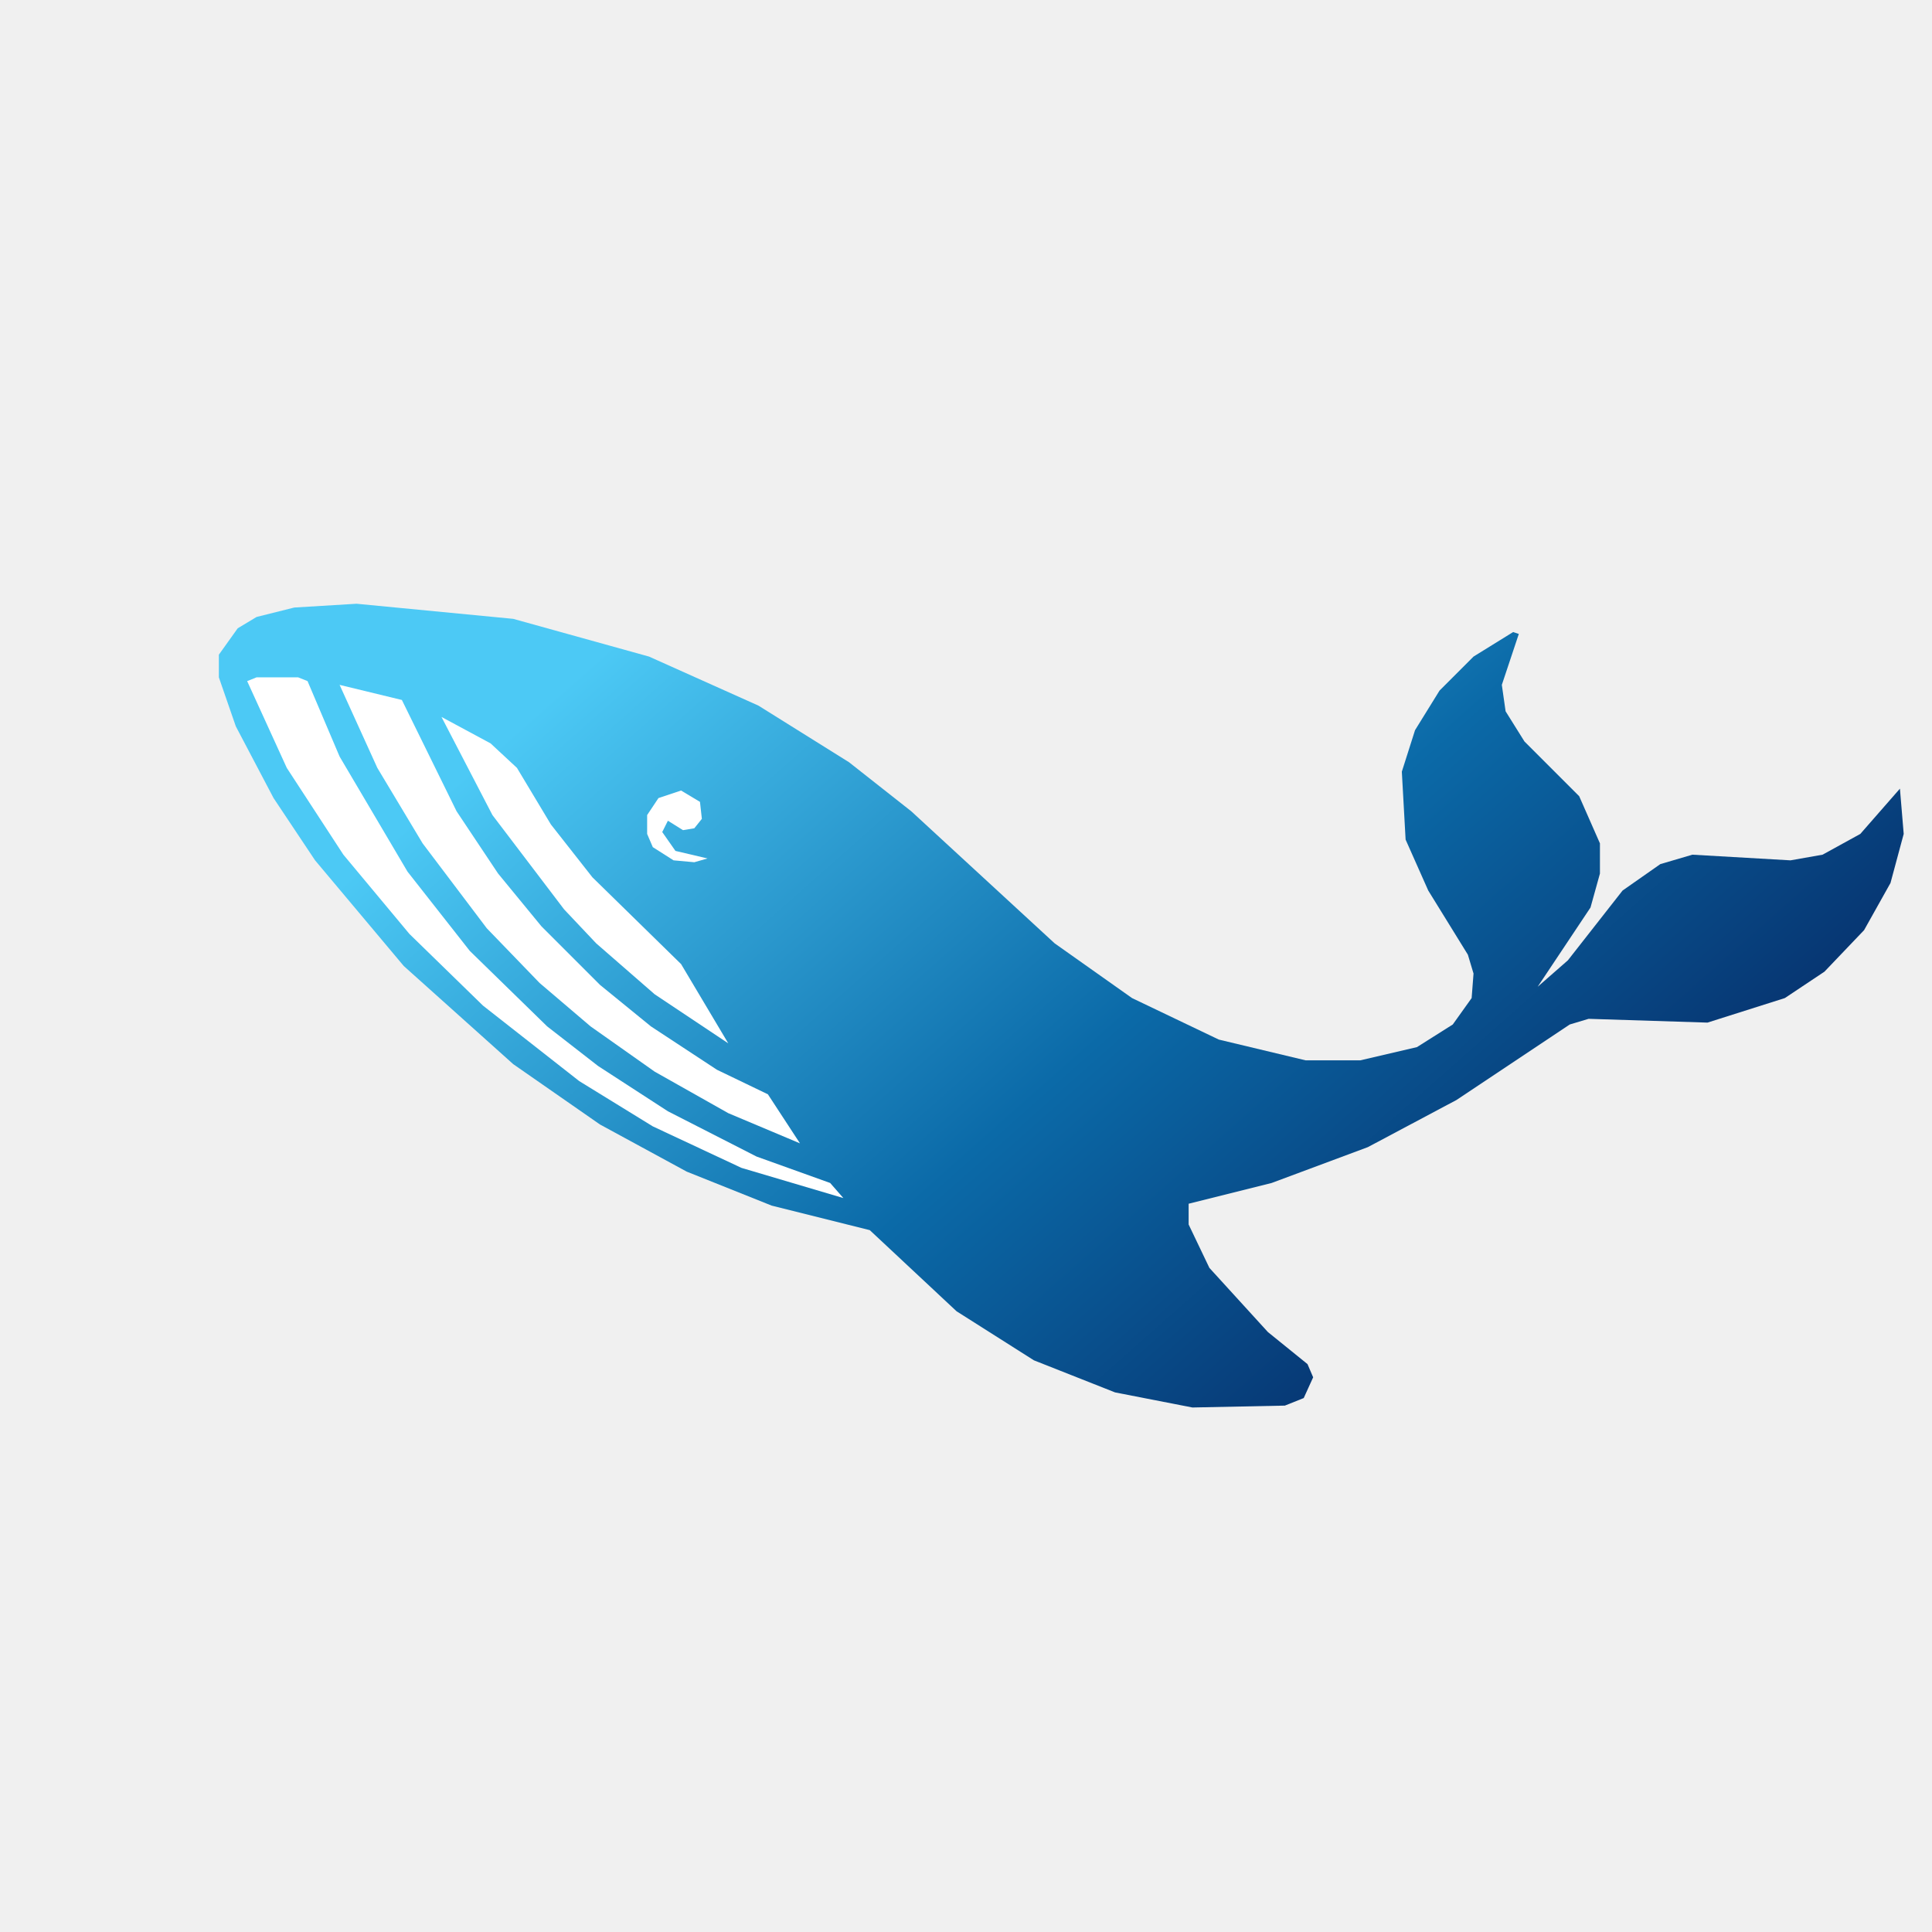
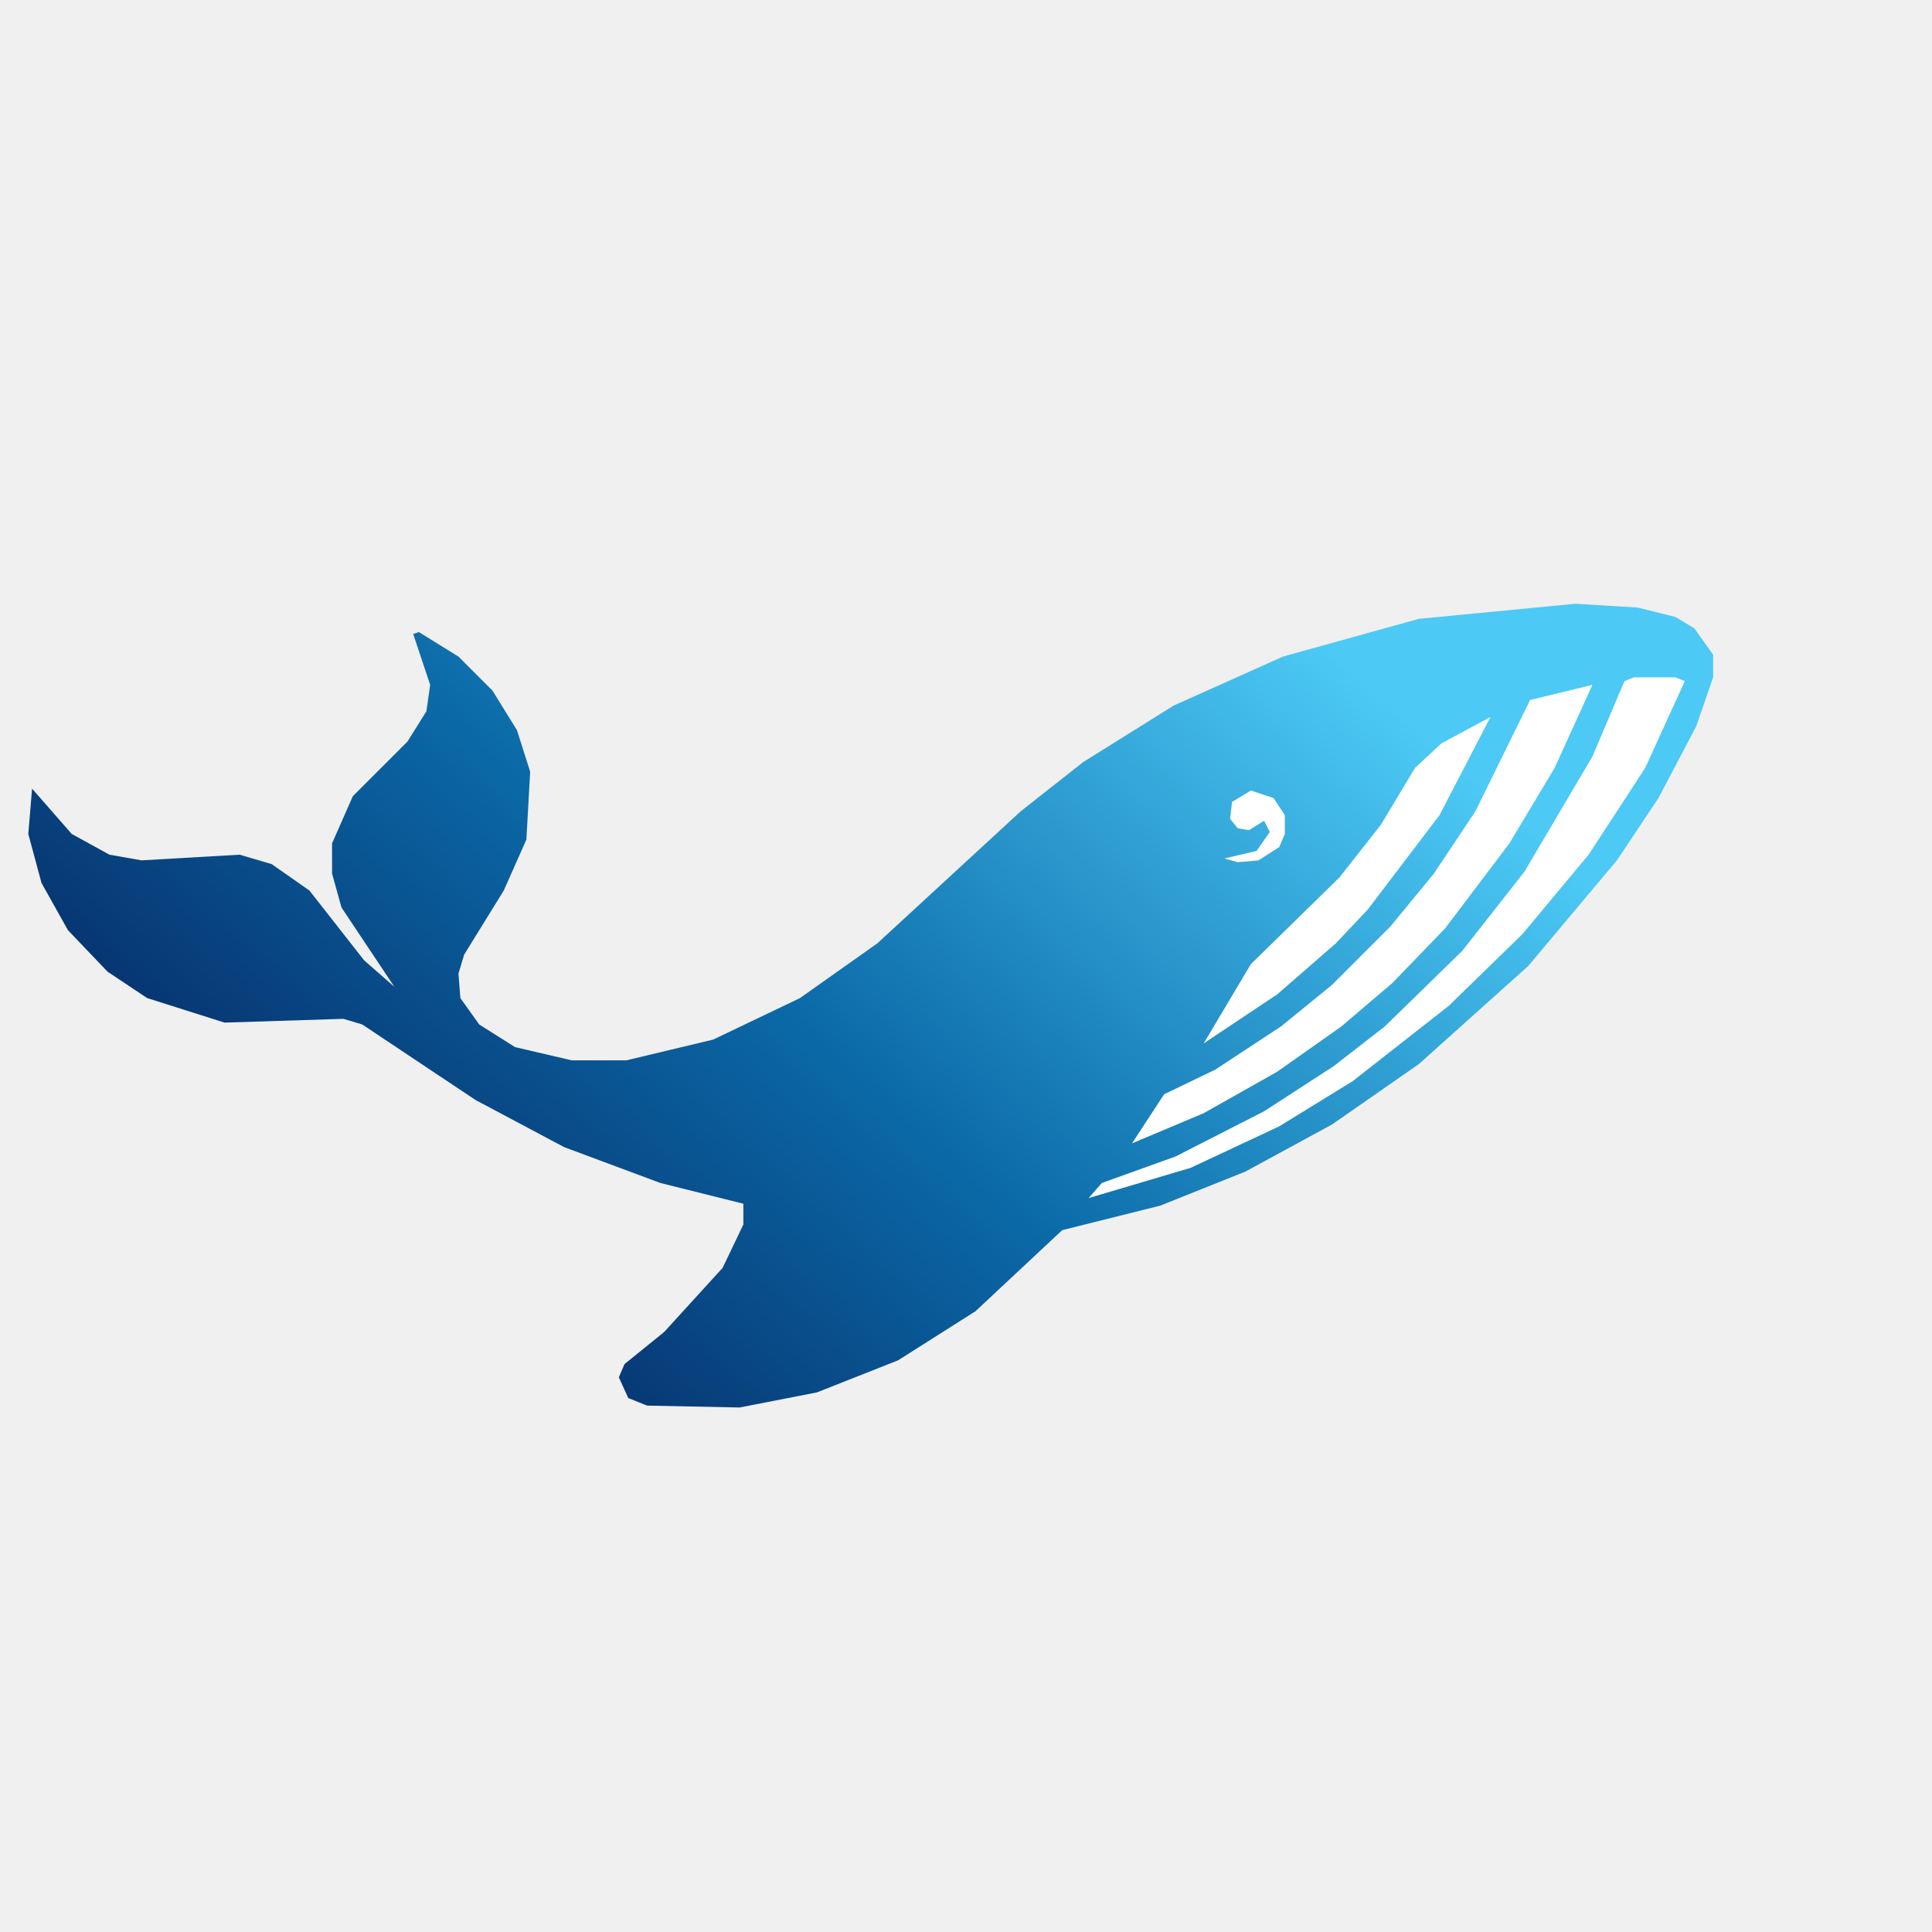
<svg xmlns="http://www.w3.org/2000/svg" width="1024" height="1024" viewBox="0 0 1024 1024" version="1.1">
-   <defs>
-     <linearGradient id="whaleGrad" x1="0.10" y1="0.30" x2="0.88" y2="0.72">
-       <stop offset="0%" stop-color="#4cc9f5" />
-       <stop offset="55%" stop-color="#0b6aa8" />
-       <stop offset="100%" stop-color="#062d69" />
-     </linearGradient>
-   </defs>
-   <path d="M 116 347 L 116 359 L 125 385 L 145 423 L 167 456 L 214 512 L 272 564 L 318 596 L 364 621 L 409 639 L 461 652 L 507 695 L 548 721 L 591 738 L 632 746 L 681 745 L 691 741 L 696 730 L 693 723 L 672 706 L 641 672 L 630 649 L 630 638 L 674 627 L 725 608 L 772 583 L 832 543 L 842 540 L 905 542 L 946 529 L 967 515 L 988 493 L 1002 468 L 1009 442 L 1007 418 L 986 442 L 966 453 L 949 456 L 897 453 L 880 458 L 860 472 L 831 509 L 815 523 L 843 481 L 848 463 L 848 447 L 837 422 L 808 393 L 798 377 L 796 363 L 805 336 L 802 335 L 781 348 L 763 366 L 750 387 L 743 409 L 745 445 L 757 472 L 778 506 L 781 516 L 780 529 L 770 543 L 751 555 L 721 562 L 692 562 L 646 551 L 600 529 L 559 500 L 483 430 L 450 404 L 402 374 L 344 348 L 272 328 L 189 320 L 156 322 L 136 327 L 126 333 Z" fill="url(#whaleGrad)" />
-   <path d="M 131 361 L 152 407 L 182 453 L 217 495 L 256 533 L 307 573 L 346 597 L 393 619 L 447 635 L 440 627 L 401 613 L 354 589 L 317 565 L 290 544 L 249 504 L 216 462 L 180 401 L 163 361 L 158 359 L 136 359 Z" fill="#ffffff" />
-   <path d="M 180 363 L 200 407 L 224 447 L 258 492 L 286 521 L 313 544 L 347 568 L 386 590 L 424 606 L 407 580 L 380 567 L 345 544 L 318 522 L 287 491 L 264 463 L 242 430 L 213 371 Z" fill="#ffffff" />
-   <path d="M 234 380 L 261 432 L 299 482 L 316 500 L 347 527 L 386 553 L 361 511 L 314 465 L 292 437 L 274 407 L 260 394 Z" fill="#ffffff" />
-   <path d="M 349 423 L 343 432 L 343 442 L 346 449 L 357 456 L 368 457 L 375 455 L 358 451 L 351 441 L 354 435 L 362 440 L 368 439 L 372 434 L 371 425 L 361 419 Z" fill="#ffffff" />
+   <g transform="translate(1024 0) scale(-1 1)">
+     <defs>
+       <linearGradient id="whaleGrad" x1="0.10" y1="0.30" x2="0.88" y2="0.72">
+         <stop offset="0%" stop-color="#4cc9f5" />
+         <stop offset="55%" stop-color="#0b6aa8" />
+         <stop offset="100%" stop-color="#062d69" />
+       </linearGradient>
+     </defs>
+     <path d="M 116 347 L 116 359 L 125 385 L 145 423 L 167 456 L 214 512 L 272 564 L 318 596 L 364 621 L 409 639 L 461 652 L 507 695 L 548 721 L 591 738 L 632 746 L 681 745 L 691 741 L 696 730 L 693 723 L 672 706 L 641 672 L 630 649 L 630 638 L 674 627 L 725 608 L 772 583 L 832 543 L 842 540 L 905 542 L 946 529 L 967 515 L 988 493 L 1002 468 L 1009 442 L 1007 418 L 986 442 L 966 453 L 949 456 L 897 453 L 880 458 L 860 472 L 831 509 L 815 523 L 843 481 L 848 463 L 848 447 L 837 422 L 808 393 L 798 377 L 796 363 L 805 336 L 802 335 L 781 348 L 763 366 L 750 387 L 743 409 L 745 445 L 757 472 L 778 506 L 781 516 L 780 529 L 770 543 L 751 555 L 721 562 L 692 562 L 646 551 L 600 529 L 559 500 L 483 430 L 450 404 L 402 374 L 344 348 L 272 328 L 189 320 L 156 322 L 136 327 L 126 333 Z" fill="url(#whaleGrad)" />
+     <path d="M 131 361 L 152 407 L 182 453 L 217 495 L 256 533 L 307 573 L 346 597 L 393 619 L 447 635 L 440 627 L 401 613 L 354 589 L 317 565 L 290 544 L 249 504 L 216 462 L 180 401 L 163 361 L 158 359 L 136 359 Z" fill="#ffffff" />
+     <path d="M 180 363 L 200 407 L 224 447 L 258 492 L 286 521 L 313 544 L 347 568 L 386 590 L 424 606 L 407 580 L 380 567 L 345 544 L 318 522 L 287 491 L 264 463 L 242 430 L 213 371 Z" fill="#ffffff" />
+     <path d="M 234 380 L 261 432 L 299 482 L 316 500 L 347 527 L 386 553 L 361 511 L 314 465 L 292 437 L 274 407 L 260 394 Z" fill="#ffffff" />
+     <path d="M 349 423 L 343 432 L 343 442 L 346 449 L 357 456 L 368 457 L 375 455 L 358 451 L 351 441 L 354 435 L 362 440 L 368 439 L 372 434 L 371 425 L 361 419 Z" fill="#ffffff" />
+   </g>
</svg>
